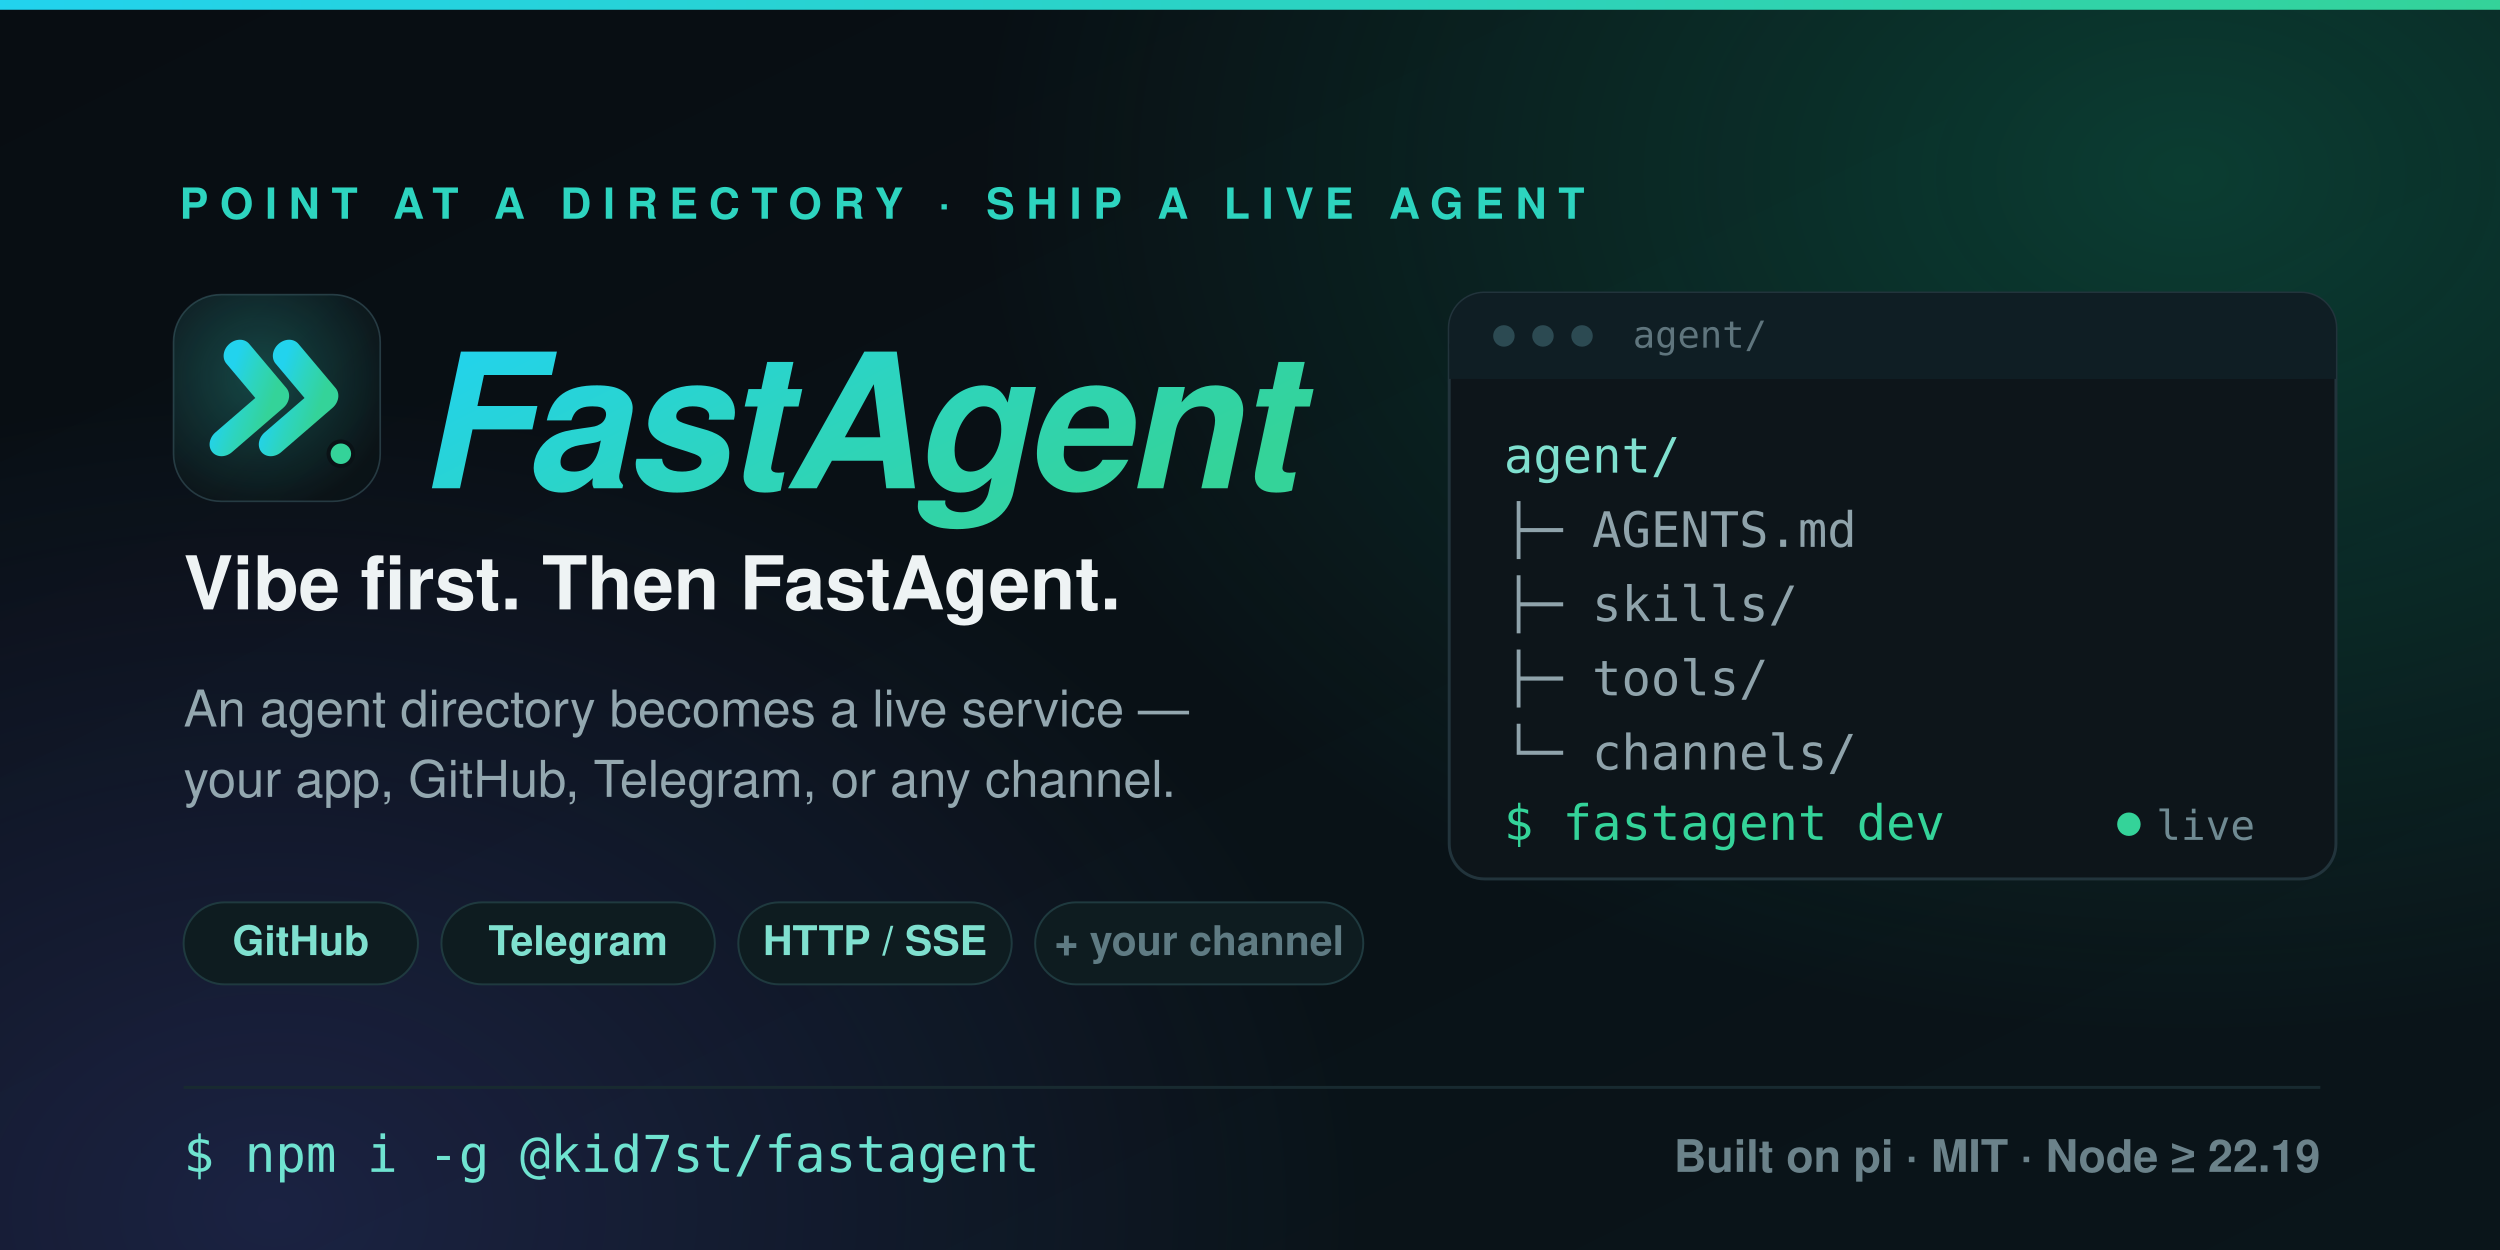
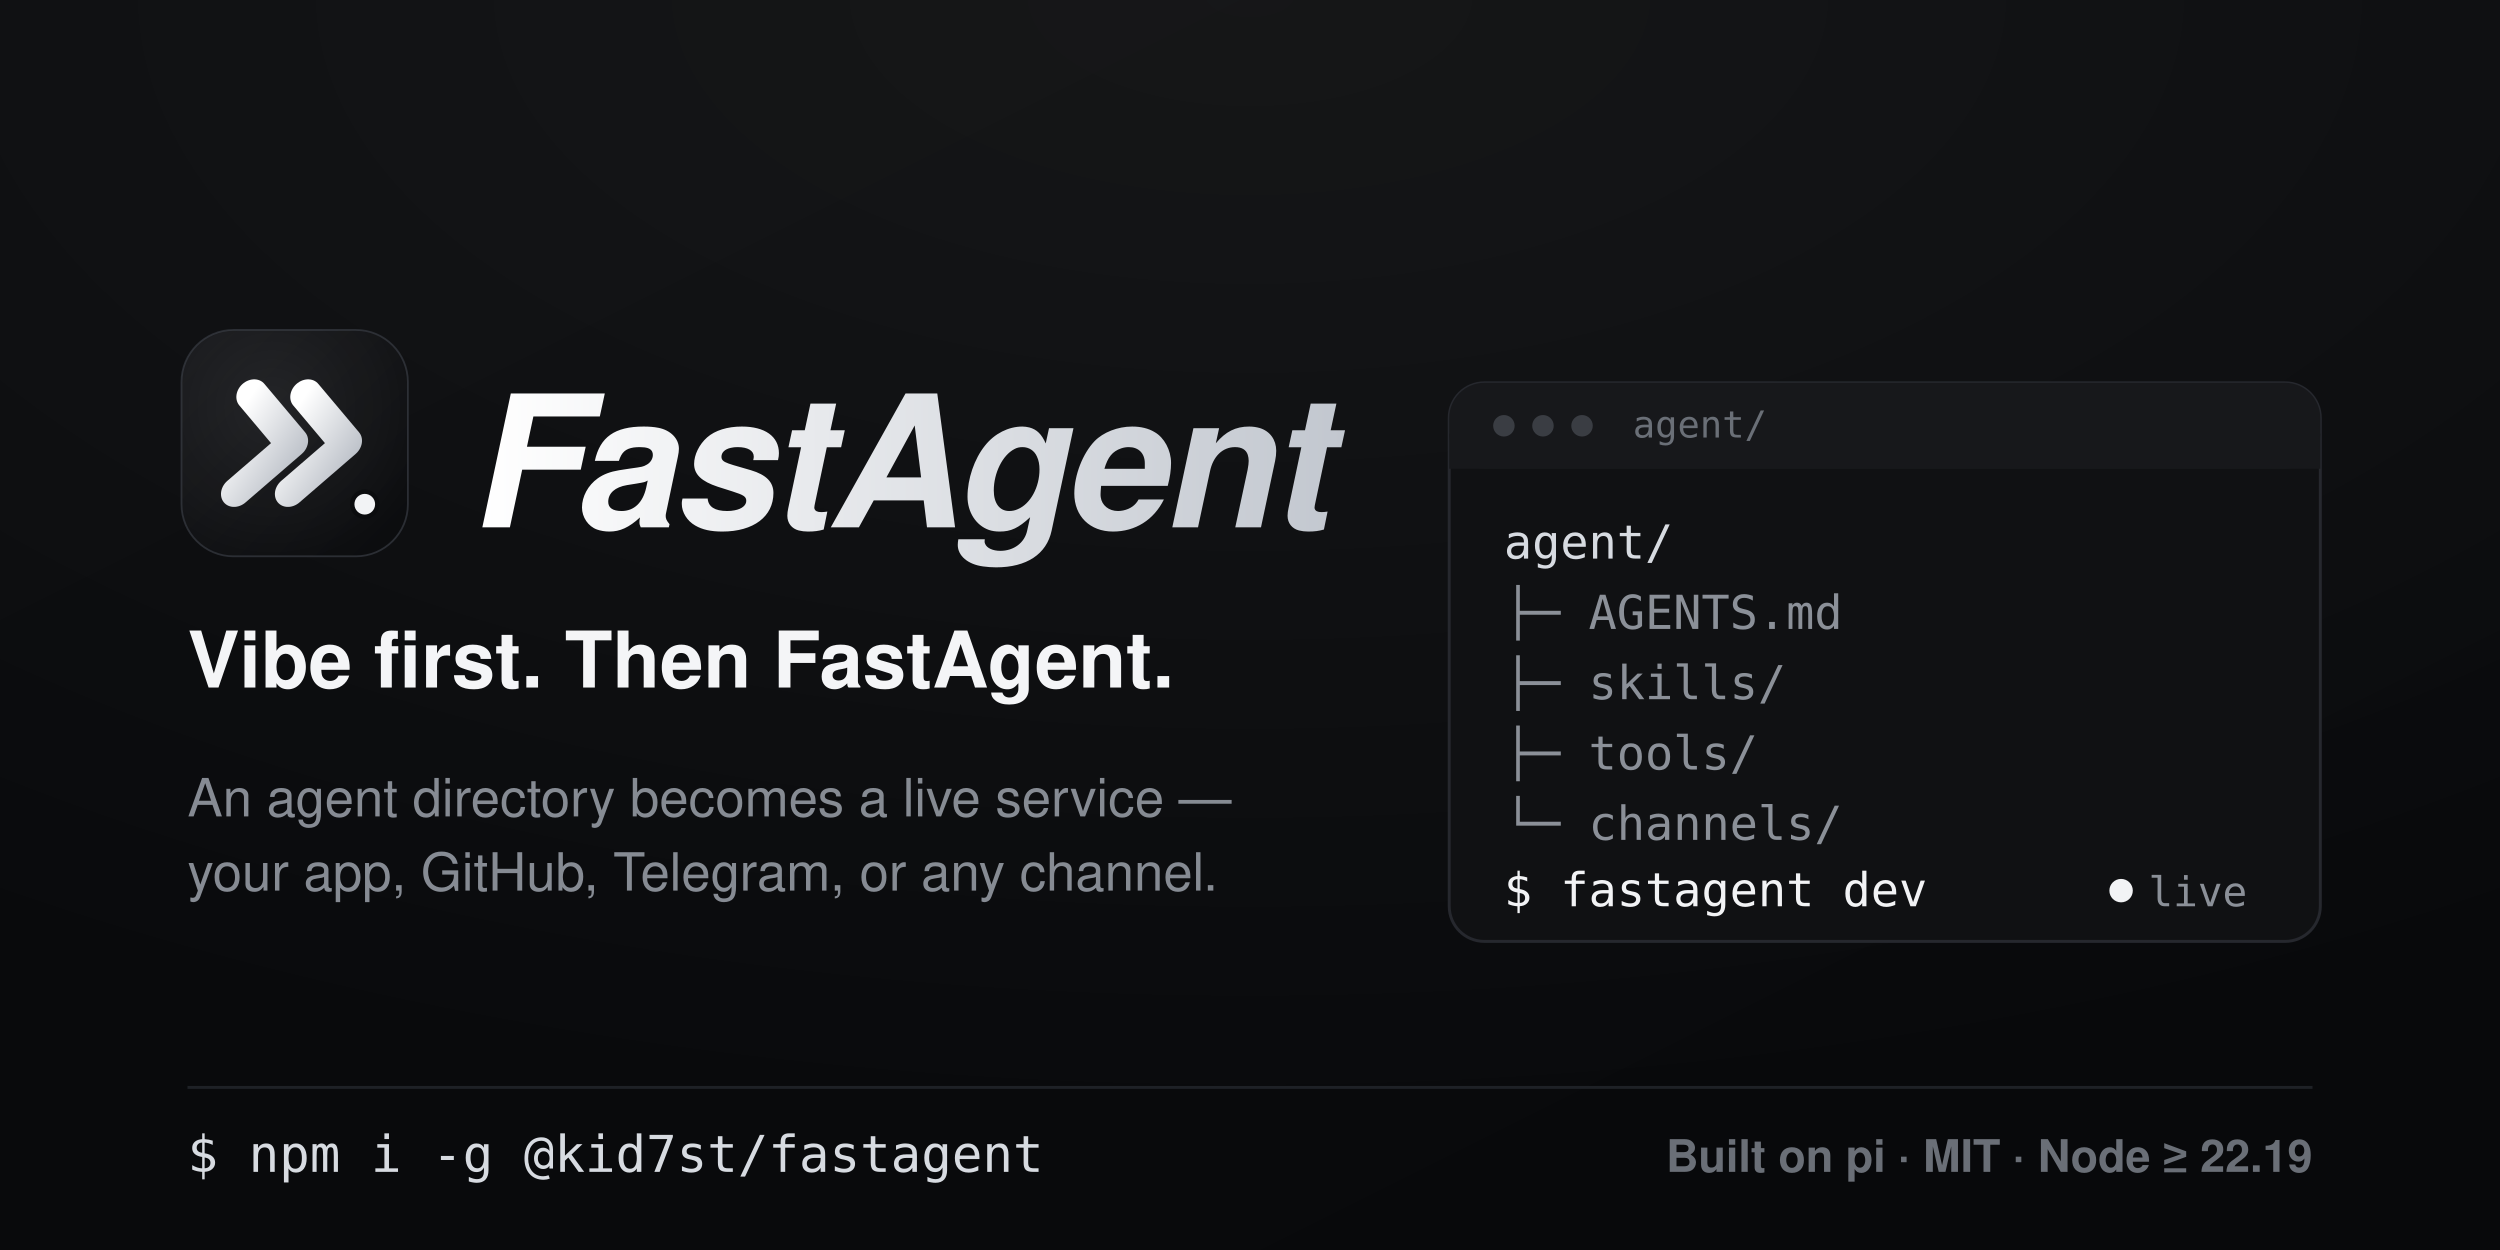
<svg xmlns="http://www.w3.org/2000/svg" width="1280" height="640" viewBox="0 0 1280 640">
  <defs>
-     <linearGradient id="acc" x1="0" y1="0" x2="1" y2="0.4">
-       <stop offset="0" stop-color="#22d3ee" />
-       <stop offset="0.5" stop-color="#2dd4bf" />
-       <stop offset="1" stop-color="#34d399" />
+     <linearGradient id="ink" x1="0" y1="0" x2="1" y2="1">
+       <stop offset="0" stop-color="#ffffff" />
+       <stop offset="1" stop-color="#b9bec6" />
    </linearGradient>
    <linearGradient id="pagebg" x1="0" y1="0" x2="1" y2="1">
-       <stop offset="0" stop-color="#080d12" />
-       <stop offset="1" stop-color="#0a151a" />
+       <stop offset="0" stop-color="#0a0b0d" />
+       <stop offset="1" stop-color="#08090b" />
    </linearGradient>
-     <radialGradient id="glowE" cx="0.5" cy="0.5" r="0.5">
-       <stop offset="0" stop-color="#10b981" stop-opacity="0.26" />
-       <stop offset="1" stop-color="#10b981" stop-opacity="0" />
+     <radialGradient id="pagesheen" cx="0.5" cy="0" r="0.9">
+       <stop offset="0" stop-color="#ffffff" stop-opacity="0.05" />
+       <stop offset="1" stop-color="#ffffff" stop-opacity="0" />
    </radialGradient>
-     <radialGradient id="glowI" cx="0.5" cy="0.5" r="0.5">
-       <stop offset="0" stop-color="#6366f1" stop-opacity="0.20" />
-       <stop offset="1" stop-color="#6366f1" stop-opacity="0" />
+     <linearGradient id="badge" x1="0" y1="0" x2="1" y2="1">
+       <stop offset="0" stop-color="#17181b" />
+       <stop offset="1" stop-color="#0b0c0e" />
+     </linearGradient>
+     <radialGradient id="sheen" cx="0.4" cy="0.34" r="0.7">
+       <stop offset="0" stop-color="#ffffff" stop-opacity="0.07" />
+       <stop offset="1" stop-color="#ffffff" stop-opacity="0" />
    </radialGradient>
-     <linearGradient id="markbg" x1="0" y1="0" x2="1" y2="1">
-       <stop offset="0" stop-color="#0e181e" />
-       <stop offset="1" stop-color="#0a1216" />
-     </linearGradient>
-     <radialGradient id="markglow" cx="0.42" cy="0.4" r="0.65">
-       <stop offset="0" stop-color="#2dd4bf" stop-opacity="0.26" />
-       <stop offset="1" stop-color="#2dd4bf" stop-opacity="0" />
-     </radialGradient>
-     <linearGradient id="rule" x1="0" y1="0" x2="1" y2="0">
-       <stop offset="0" stop-color="#22d3ee" />
-       <stop offset="1" stop-color="#34d399" />
+     <linearGradient id="word" x1="0" y1="0" x2="1" y2="0">
+       <stop offset="0" stop-color="#ffffff" />
+       <stop offset="1" stop-color="#c2c7cf" />
    </linearGradient>
  </defs>
  <rect width="1280" height="640" fill="url(#pagebg)" />
-   <ellipse cx="1120" cy="90" rx="620" ry="440" fill="url(#glowE)" />
-   <ellipse cx="140" cy="620" rx="560" ry="420" fill="url(#glowI)" />
-   <rect x="0" y="0" width="1280" height="5" fill="url(#rule)" />
-   <text x="92" y="112" font-family="Helvetica Neue, Helvetica, Arial, sans-serif" font-size="22" font-weight="700" letter-spacing="6" fill="#2dd4bf">POINT AT A DIRECTORY · SHIP A LIVE AGENT</text>
-   <g transform="translate(88,150) scale(0.42)">
-     <rect x="2" y="2" width="252" height="252" rx="58" fill="url(#markbg)" stroke="#263a42" stroke-width="2" />
-     <rect x="2" y="2" width="252" height="252" rx="58" fill="url(#markglow)" />
-     <g transform="translate(6,0) skewX(-9)" fill="none" stroke="url(#acc)" stroke-width="34" stroke-linecap="round" stroke-linejoin="round">
+   <rect width="1280" height="640" fill="url(#pagesheen)" />
+   <g transform="translate(92,168) scale(0.46)">
+     <rect x="2" y="2" width="252" height="252" rx="58" fill="url(#badge)" stroke="#2b2e34" stroke-width="2" />
+     <rect x="2" y="2" width="252" height="252" rx="58" fill="url(#sheen)" />
+     <g transform="translate(6,0) skewX(-9)" fill="none" stroke="url(#ink)" stroke-width="34" stroke-linecap="round" stroke-linejoin="round">
      <polyline points="86,74 140,128 86,182" />
      <polyline points="146,74 200,128 146,182" />
    </g>
-     <circle cx="206" cy="196" r="15" fill="#34d399" />
-     <circle cx="206" cy="196" r="15" fill="none" stroke="#0a1216" stroke-width="5" />
+     <circle cx="206" cy="196" r="14" fill="#f2f3f5" />
+     <circle cx="206" cy="196" r="14" fill="none" stroke="#0b0c0e" stroke-width="5" />
  </g>
-   <text x="214" y="250" font-family="Helvetica Neue, Helvetica, Arial, sans-serif" font-size="96" font-weight="800" letter-spacing="-2" font-style="italic" fill="url(#acc)">FastAgent</text>
-   <text x="94" y="312" font-family="Helvetica Neue, Helvetica, Arial, sans-serif" font-size="38" font-weight="700" fill="#eef3f4">Vibe first. Then FastAgent.</text>
-   <text x="94" y="372" font-family="Helvetica Neue, Helvetica, Arial, sans-serif" font-size="26" font-weight="400" fill="#93a7af">An agent directory becomes a live service —</text>
-   <text x="94" y="408" font-family="Helvetica Neue, Helvetica, Arial, sans-serif" font-size="26" font-weight="400" fill="#93a7af">your app, GitHub, Telegram, or any channel.</text>
-   <g font-family="Helvetica Neue, Helvetica, Arial, sans-serif" font-size="21" font-weight="600">
-     <rect x="94" y="462" width="120" height="42" rx="21" fill="#0e1c20" stroke="#1f3a3f" />
-     <text x="154" y="489" text-anchor="middle" fill="#7fe0cf">GitHub</text>
-     <rect x="226" y="462" width="140" height="42" rx="21" fill="#0e1c20" stroke="#1f3a3f" />
-     <text x="296" y="489" text-anchor="middle" fill="#7fe0cf">Telegram</text>
-     <rect x="378" y="462" width="140" height="42" rx="21" fill="#0e1c20" stroke="#1f3a3f" />
-     <text x="448" y="489" text-anchor="middle" fill="#7fe0cf">HTTP / SSE</text>
-     <rect x="530" y="462" width="168" height="42" rx="21" fill="#0e1c20" stroke="#1f3a3f" />
-     <text x="614" y="489" text-anchor="middle" fill="#5f7b83">+ your channel</text>
+   <text x="240" y="270" font-family="Helvetica Neue, Helvetica, Arial, sans-serif" font-size="94" font-weight="800" letter-spacing="-2" font-style="italic" fill="url(#word)">FastAgent</text>
+   <text x="96" y="352" font-family="Helvetica Neue, Helvetica, Arial, sans-serif" font-size="40" font-weight="700" fill="#f4f5f7">Vibe first. Then FastAgent.</text>
+   <text x="96" y="418" font-family="Helvetica Neue, Helvetica, Arial, sans-serif" font-size="27" font-weight="400" fill="#868b93">An agent directory becomes a live service —</text>
+   <text x="96" y="456" font-family="Helvetica Neue, Helvetica, Arial, sans-serif" font-size="27" font-weight="400" fill="#868b93">your app, GitHub, Telegram, or any channel.</text>
+   <g>
+     <rect x="742" y="196" width="446" height="286" rx="18" fill="#101113" stroke="#26282e" stroke-width="1.5" />
+     <rect x="742" y="196" width="446" height="44" rx="18" fill="#17181b" />
+     <rect x="742" y="222" width="446" height="18" fill="#17181b" />
+     <circle cx="770" cy="218" r="5.5" fill="#3a3d43" />
+     <circle cx="790" cy="218" r="5.5" fill="#3a3d43" />
+     <circle cx="810" cy="218" r="5.5" fill="#3a3d43" />
+     <text x="836" y="224" font-family="Menlo, DejaVu Sans Mono, monospace" font-size="19" fill="#6a6f77">agent/</text>
+     <g font-family="Menlo, DejaVu Sans Mono, monospace" font-size="24">
+       <text x="770" y="286" fill="#d7dbe1">agent/</text>
+       <text x="770" y="322" fill="#8b9098">├─ AGENTS.md</text>
+       <text x="770" y="358" fill="#8b9098">├─ skills/</text>
+       <text x="770" y="394" fill="#8b9098">├─ tools/</text>
+       <text x="770" y="430" fill="#8b9098">└─ channels/</text>
+       <text x="770" y="464" fill="#f2f3f5">$ fastagent dev</text>
+     </g>
+     <circle cx="1086" cy="456" r="6" fill="#f2f3f5" />
+     <text x="1100" y="464" font-family="Menlo, DejaVu Sans Mono, monospace" font-size="21" fill="#8b9098">live</text>
  </g>
-   <g>
-     <rect x="742" y="150" width="454" height="300" rx="18" fill="#0d151a" stroke="#22343c" stroke-width="1.5" />
-     <rect x="742" y="150" width="454" height="44" rx="18" fill="#0f1e24" />
-     <rect x="742" y="176" width="454" height="18" fill="#0f1e24" />
-     <circle cx="770" cy="172" r="5.5" fill="#2c4a52" />
-     <circle cx="790" cy="172" r="5.5" fill="#2c4a52" />
-     <circle cx="810" cy="172" r="5.5" fill="#2c4a52" />
-     <text x="836" y="178" font-family="Menlo, DejaVu Sans Mono, monospace" font-size="19" fill="#5f757d">agent/</text>
-     <g font-family="Menlo, DejaVu Sans Mono, monospace" font-size="25">
-       <text x="770" y="242" fill="#7fe0cf">agent/</text>
-       <text x="770" y="280" fill="#8fa3ab">├─ AGENTS.md</text>
-       <text x="770" y="318" fill="#8fa3ab">├─ skills/</text>
-       <text x="770" y="356" fill="#8fa3ab">├─ tools/</text>
-       <text x="770" y="394" fill="#8fa3ab">└─ channels/</text>
-       <text x="770" y="430" fill="#34d399">$ fastagent dev</text>
-     </g>
-     <circle cx="1090" cy="422" r="6" fill="#34d399" />
-     <text x="1104" y="430" font-family="Menlo, DejaVu Sans Mono, monospace" font-size="21" fill="#6f8a92">live</text>
-   </g>
-   <rect x="94" y="556" width="1094" height="1.5" fill="#182a30" />
-   <text x="94" y="600" font-family="Menlo, DejaVu Sans Mono, monospace" font-size="26" fill="#6fe3d0">$ npm i -g @kid7st/fastagent</text>
-   <text x="1188" y="600" text-anchor="end" font-family="Helvetica Neue, Helvetica, Arial, sans-serif" font-size="23" font-weight="600" fill="#6b828a">Built on pi · MIT · Node ≥ 22.19</text>
+   <rect x="96" y="556" width="1088" height="1.5" fill="#1e2126" />
+   <text x="96" y="600" font-family="Menlo, DejaVu Sans Mono, monospace" font-size="26" fill="#d7dbe1">$ npm i -g @kid7st/fastagent</text>
+   <text x="1184" y="600" text-anchor="end" font-family="Helvetica Neue, Helvetica, Arial, sans-serif" font-size="23" font-weight="600" fill="#6a6f77">Built on pi · MIT · Node ≥ 22.19</text>
</svg>
